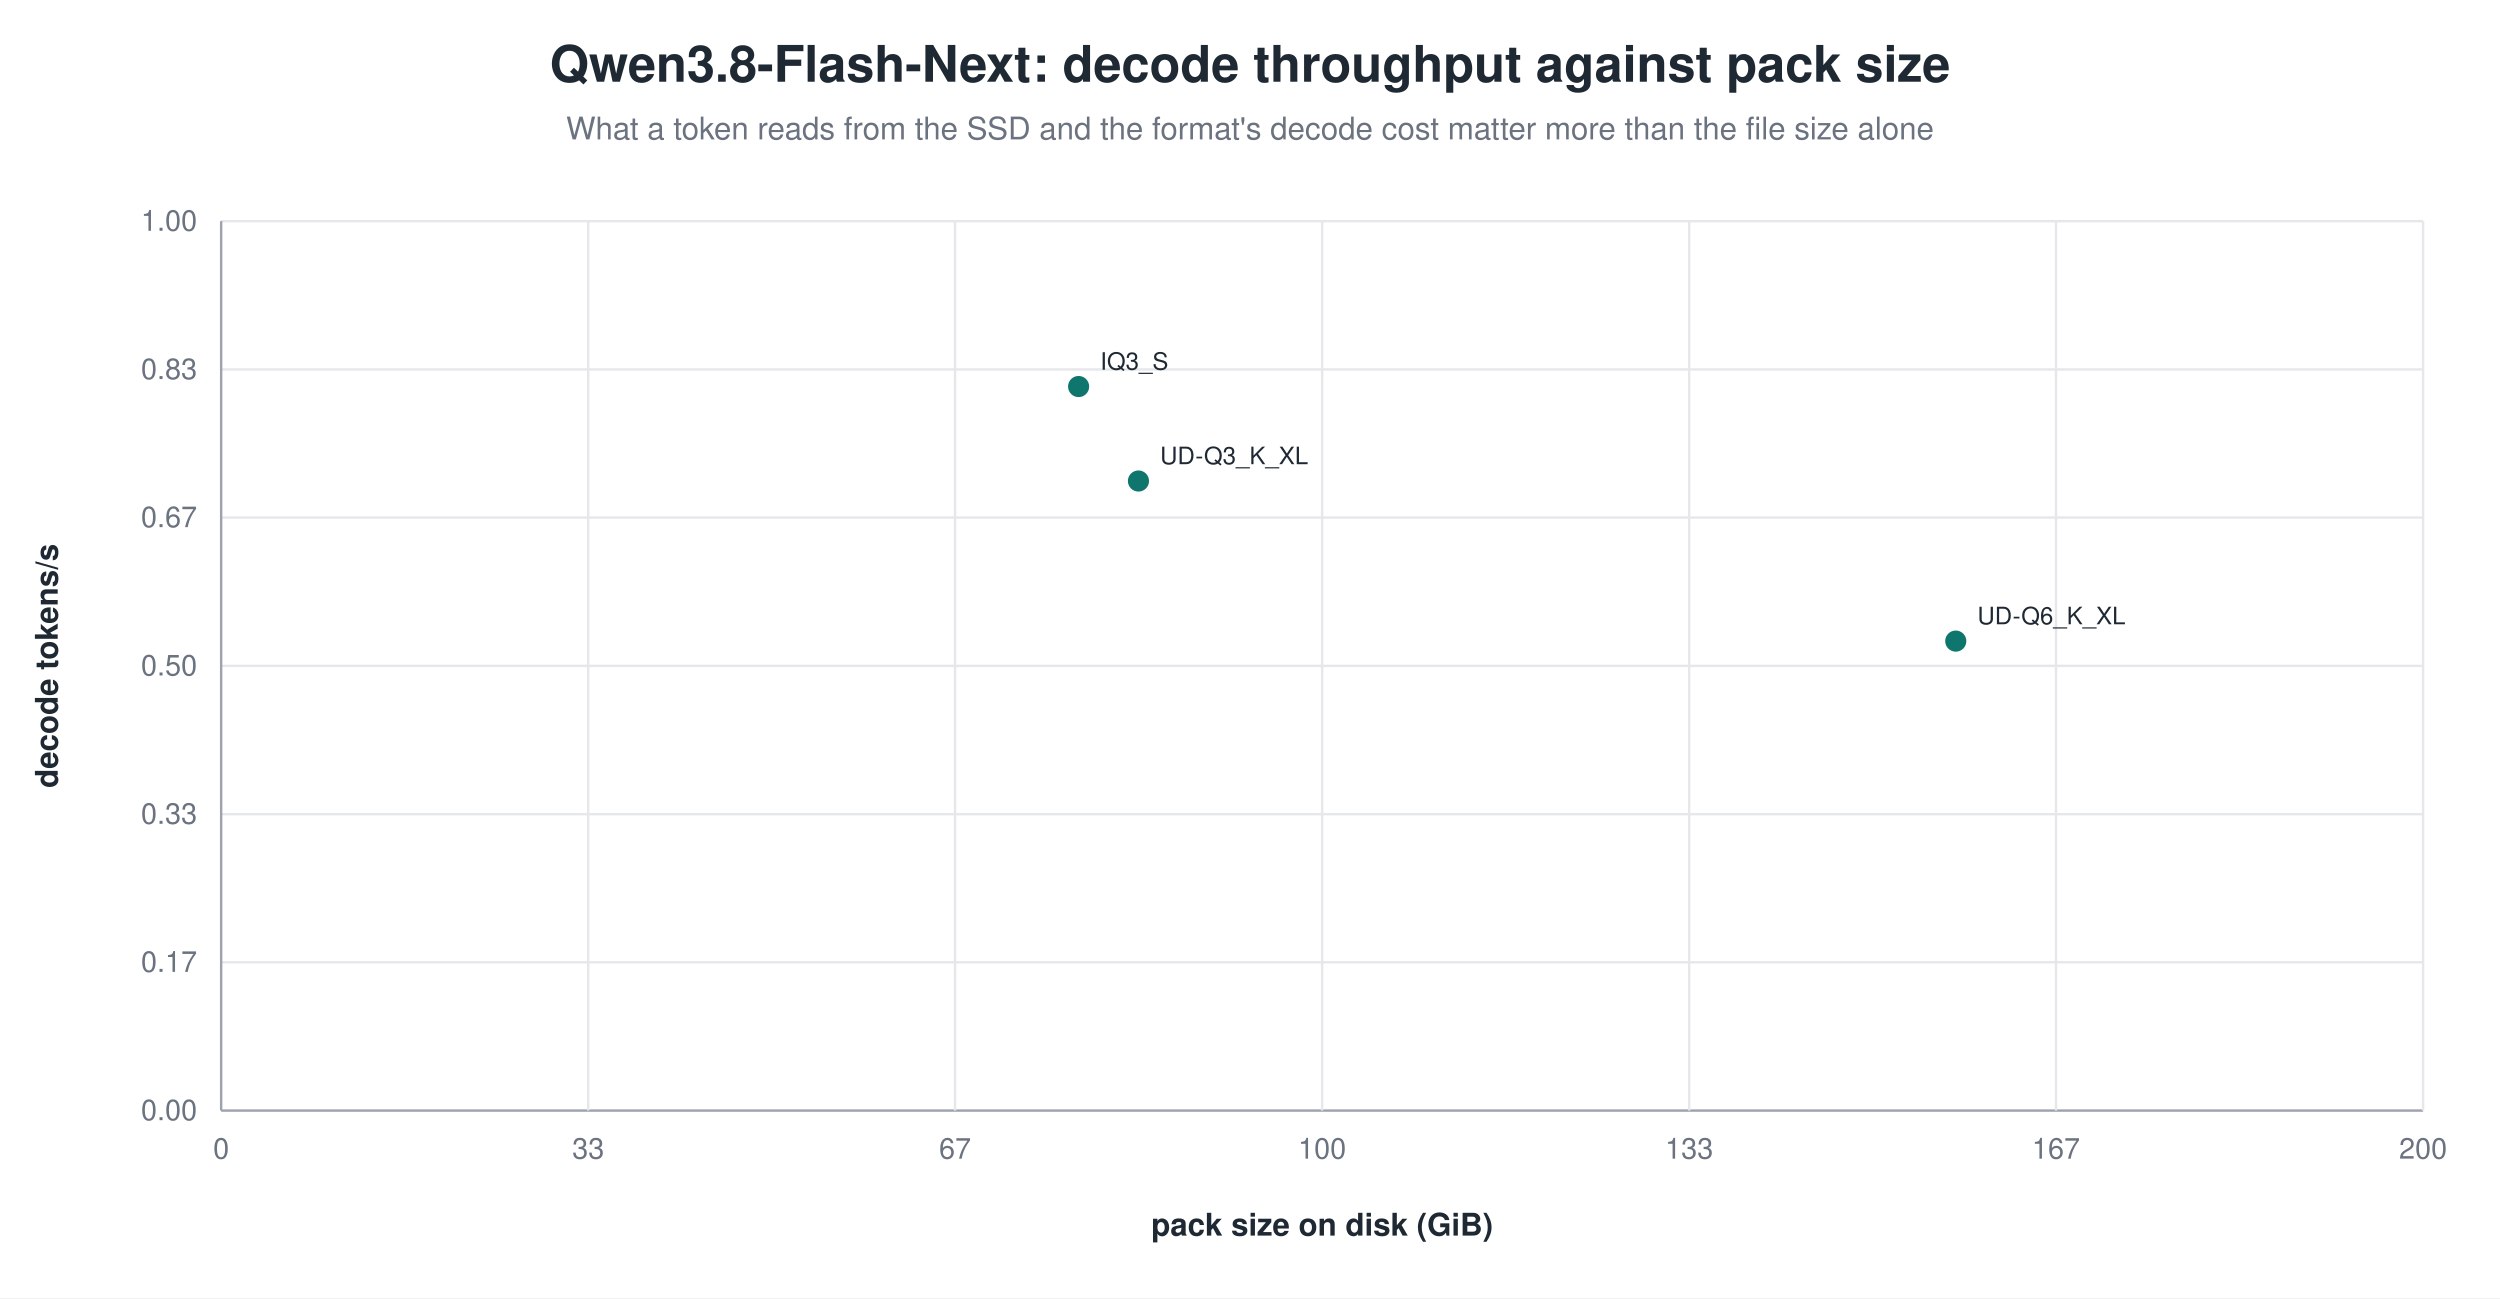
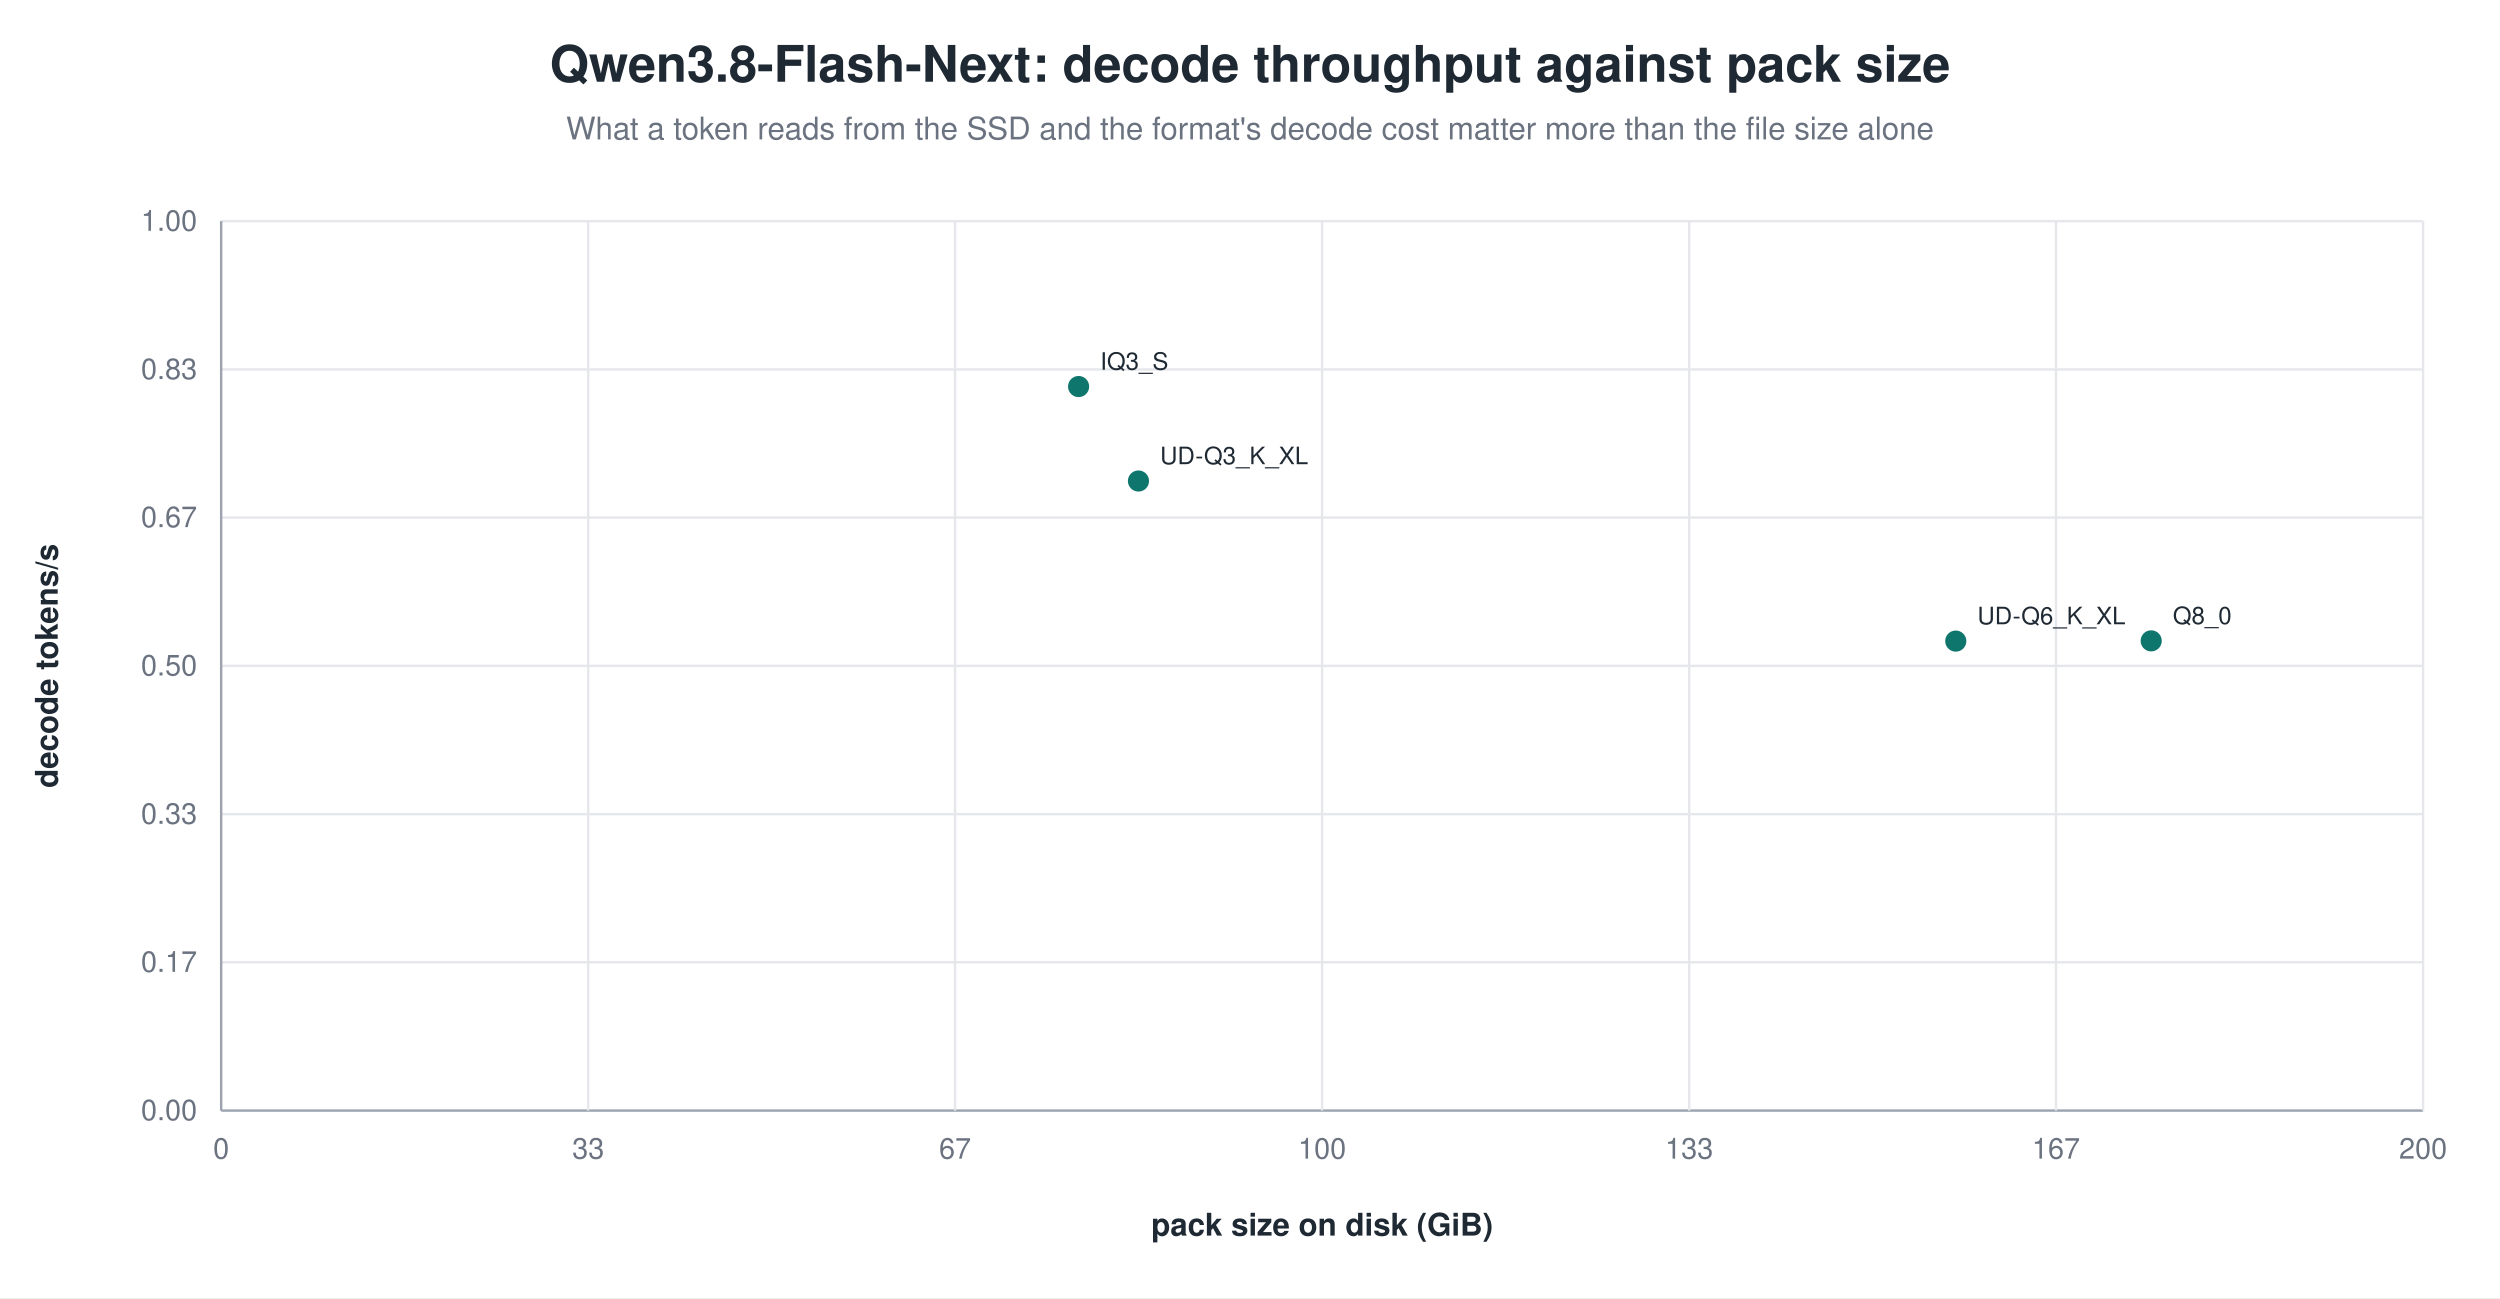
<svg xmlns="http://www.w3.org/2000/svg" width="1040" height="540" viewBox="0 0 1040 540" role="img" aria-label="Qwen3.8-Flash-Next: decode throughput against pack size">
  <rect width="1040" height="540" fill="white" />
  <text x="520.0" y="34" text-anchor="middle" font-family="Helvetica, Arial, sans-serif" font-size="21" font-weight="600" fill="#1f2933">Qwen3.8-Flash-Next: decode throughput against pack size</text>
  <text x="520.0" y="58" text-anchor="middle" font-family="Helvetica, Arial, sans-serif" font-size="13" fill="#6b7280">What a token reads from the SSD and the format's decode cost matter more than the file size alone</text>
  <line x1="92.0" y1="462.0" x2="1008.0" y2="462.0" stroke="#9ca3af" stroke-width="1.0" />
  <text x="82.0" y="466.0" text-anchor="end" font-family="Helvetica, Arial, sans-serif" font-size="12" fill="#6b7280" font-weight="400">0.00</text>
  <line x1="92.0" y1="400.3" x2="1008.0" y2="400.3" stroke="#e5e7eb" stroke-width="1.0" />
  <text x="82.0" y="404.3" text-anchor="end" font-family="Helvetica, Arial, sans-serif" font-size="12" fill="#6b7280" font-weight="400">0.17</text>
  <line x1="92.0" y1="338.7" x2="1008.0" y2="338.7" stroke="#e5e7eb" stroke-width="1.0" />
  <text x="82.0" y="342.7" text-anchor="end" font-family="Helvetica, Arial, sans-serif" font-size="12" fill="#6b7280" font-weight="400">0.33</text>
  <line x1="92.0" y1="277.0" x2="1008.0" y2="277.0" stroke="#e5e7eb" stroke-width="1.0" />
  <text x="82.0" y="281.0" text-anchor="end" font-family="Helvetica, Arial, sans-serif" font-size="12" fill="#6b7280" font-weight="400">0.50</text>
  <line x1="92.0" y1="215.3" x2="1008.0" y2="215.3" stroke="#e5e7eb" stroke-width="1.0" />
  <text x="82.0" y="219.3" text-anchor="end" font-family="Helvetica, Arial, sans-serif" font-size="12" fill="#6b7280" font-weight="400">0.67</text>
  <line x1="92.0" y1="153.7" x2="1008.0" y2="153.7" stroke="#e5e7eb" stroke-width="1.0" />
  <text x="82.0" y="157.7" text-anchor="end" font-family="Helvetica, Arial, sans-serif" font-size="12" fill="#6b7280" font-weight="400">0.83</text>
  <line x1="92.0" y1="92.0" x2="1008.0" y2="92.0" stroke="#e5e7eb" stroke-width="1.0" />
  <text x="82.0" y="96.0" text-anchor="end" font-family="Helvetica, Arial, sans-serif" font-size="12" fill="#6b7280" font-weight="400">1.00</text>
  <line x1="92.0" y1="92.0" x2="92.0" y2="462.0" stroke="#9ca3af" stroke-width="1.0" />
  <text x="92.0" y="482.0" text-anchor="middle" font-family="Helvetica, Arial, sans-serif" font-size="12" fill="#6b7280" font-weight="400">0</text>
  <line x1="244.7" y1="92.0" x2="244.7" y2="462.0" stroke="#e5e7eb" stroke-width="1.0" />
  <text x="244.7" y="482.0" text-anchor="middle" font-family="Helvetica, Arial, sans-serif" font-size="12" fill="#6b7280" font-weight="400">33</text>
  <line x1="397.3" y1="92.0" x2="397.3" y2="462.0" stroke="#e5e7eb" stroke-width="1.0" />
  <text x="397.3" y="482.0" text-anchor="middle" font-family="Helvetica, Arial, sans-serif" font-size="12" fill="#6b7280" font-weight="400">67</text>
  <line x1="550.0" y1="92.0" x2="550.0" y2="462.0" stroke="#e5e7eb" stroke-width="1.0" />
  <text x="550.0" y="482.0" text-anchor="middle" font-family="Helvetica, Arial, sans-serif" font-size="12" fill="#6b7280" font-weight="400">100</text>
  <line x1="702.7" y1="92.0" x2="702.7" y2="462.0" stroke="#e5e7eb" stroke-width="1.0" />
  <text x="702.7" y="482.0" text-anchor="middle" font-family="Helvetica, Arial, sans-serif" font-size="12" fill="#6b7280" font-weight="400">133</text>
  <line x1="855.3" y1="92.0" x2="855.3" y2="462.0" stroke="#e5e7eb" stroke-width="1.0" />
  <text x="855.3" y="482.0" text-anchor="middle" font-family="Helvetica, Arial, sans-serif" font-size="12" fill="#6b7280" font-weight="400">167</text>
  <line x1="1008.0" y1="92.0" x2="1008.0" y2="462.0" stroke="#e5e7eb" stroke-width="1.0" />
  <text x="1008.0" y="482.0" text-anchor="middle" font-family="Helvetica, Arial, sans-serif" font-size="12" fill="#6b7280" font-weight="400">200</text>
  <text x="24.0" y="277.0" text-anchor="middle" font-family="Helvetica, Arial, sans-serif" font-size="13" fill="#1f2933" font-weight="600" transform="rotate(-90.0 24.0 277.0)">decode tokens/s</text>
  <text x="550.0" y="514.0" text-anchor="middle" font-family="Helvetica, Arial, sans-serif" font-size="13" fill="#1f2933" font-weight="600">pack size on disk (GiB)</text>
  <circle cx="448.7" cy="160.8" r="5.0" fill="#0f766e" stroke="white" stroke-width="1.2" opacity="1.00" />
  <text x="457.7" y="153.8" text-anchor="start" font-family="Helvetica, Arial, sans-serif" font-size="10" fill="#1f2933" font-weight="500">IQ3_S</text>
  <circle cx="473.6" cy="200.1" r="5.0" fill="#0f766e" stroke="white" stroke-width="1.2" opacity="1.00" />
  <text x="482.6" y="193.1" text-anchor="start" font-family="Helvetica, Arial, sans-serif" font-size="10" fill="#1f2933" font-weight="500">UD-Q3_K_XL</text>
  <circle cx="813.6" cy="266.7" r="5.0" fill="#0f766e" stroke="white" stroke-width="1.2" opacity="1.00" />
  <text x="822.6" y="259.7" text-anchor="start" font-family="Helvetica, Arial, sans-serif" font-size="10" fill="#1f2933" font-weight="500">UD-Q6_K_XL</text>
+   <circle cx="894.9" cy="266.6" r="5.0" fill="#0f766e" stroke="white" stroke-width="1.2" opacity="1.00" />
+   <text x="903.9" y="259.6" text-anchor="start" font-family="Helvetica, Arial, sans-serif" font-size="10" fill="#1f2933" font-weight="500">Q8_0</text>
</svg>
